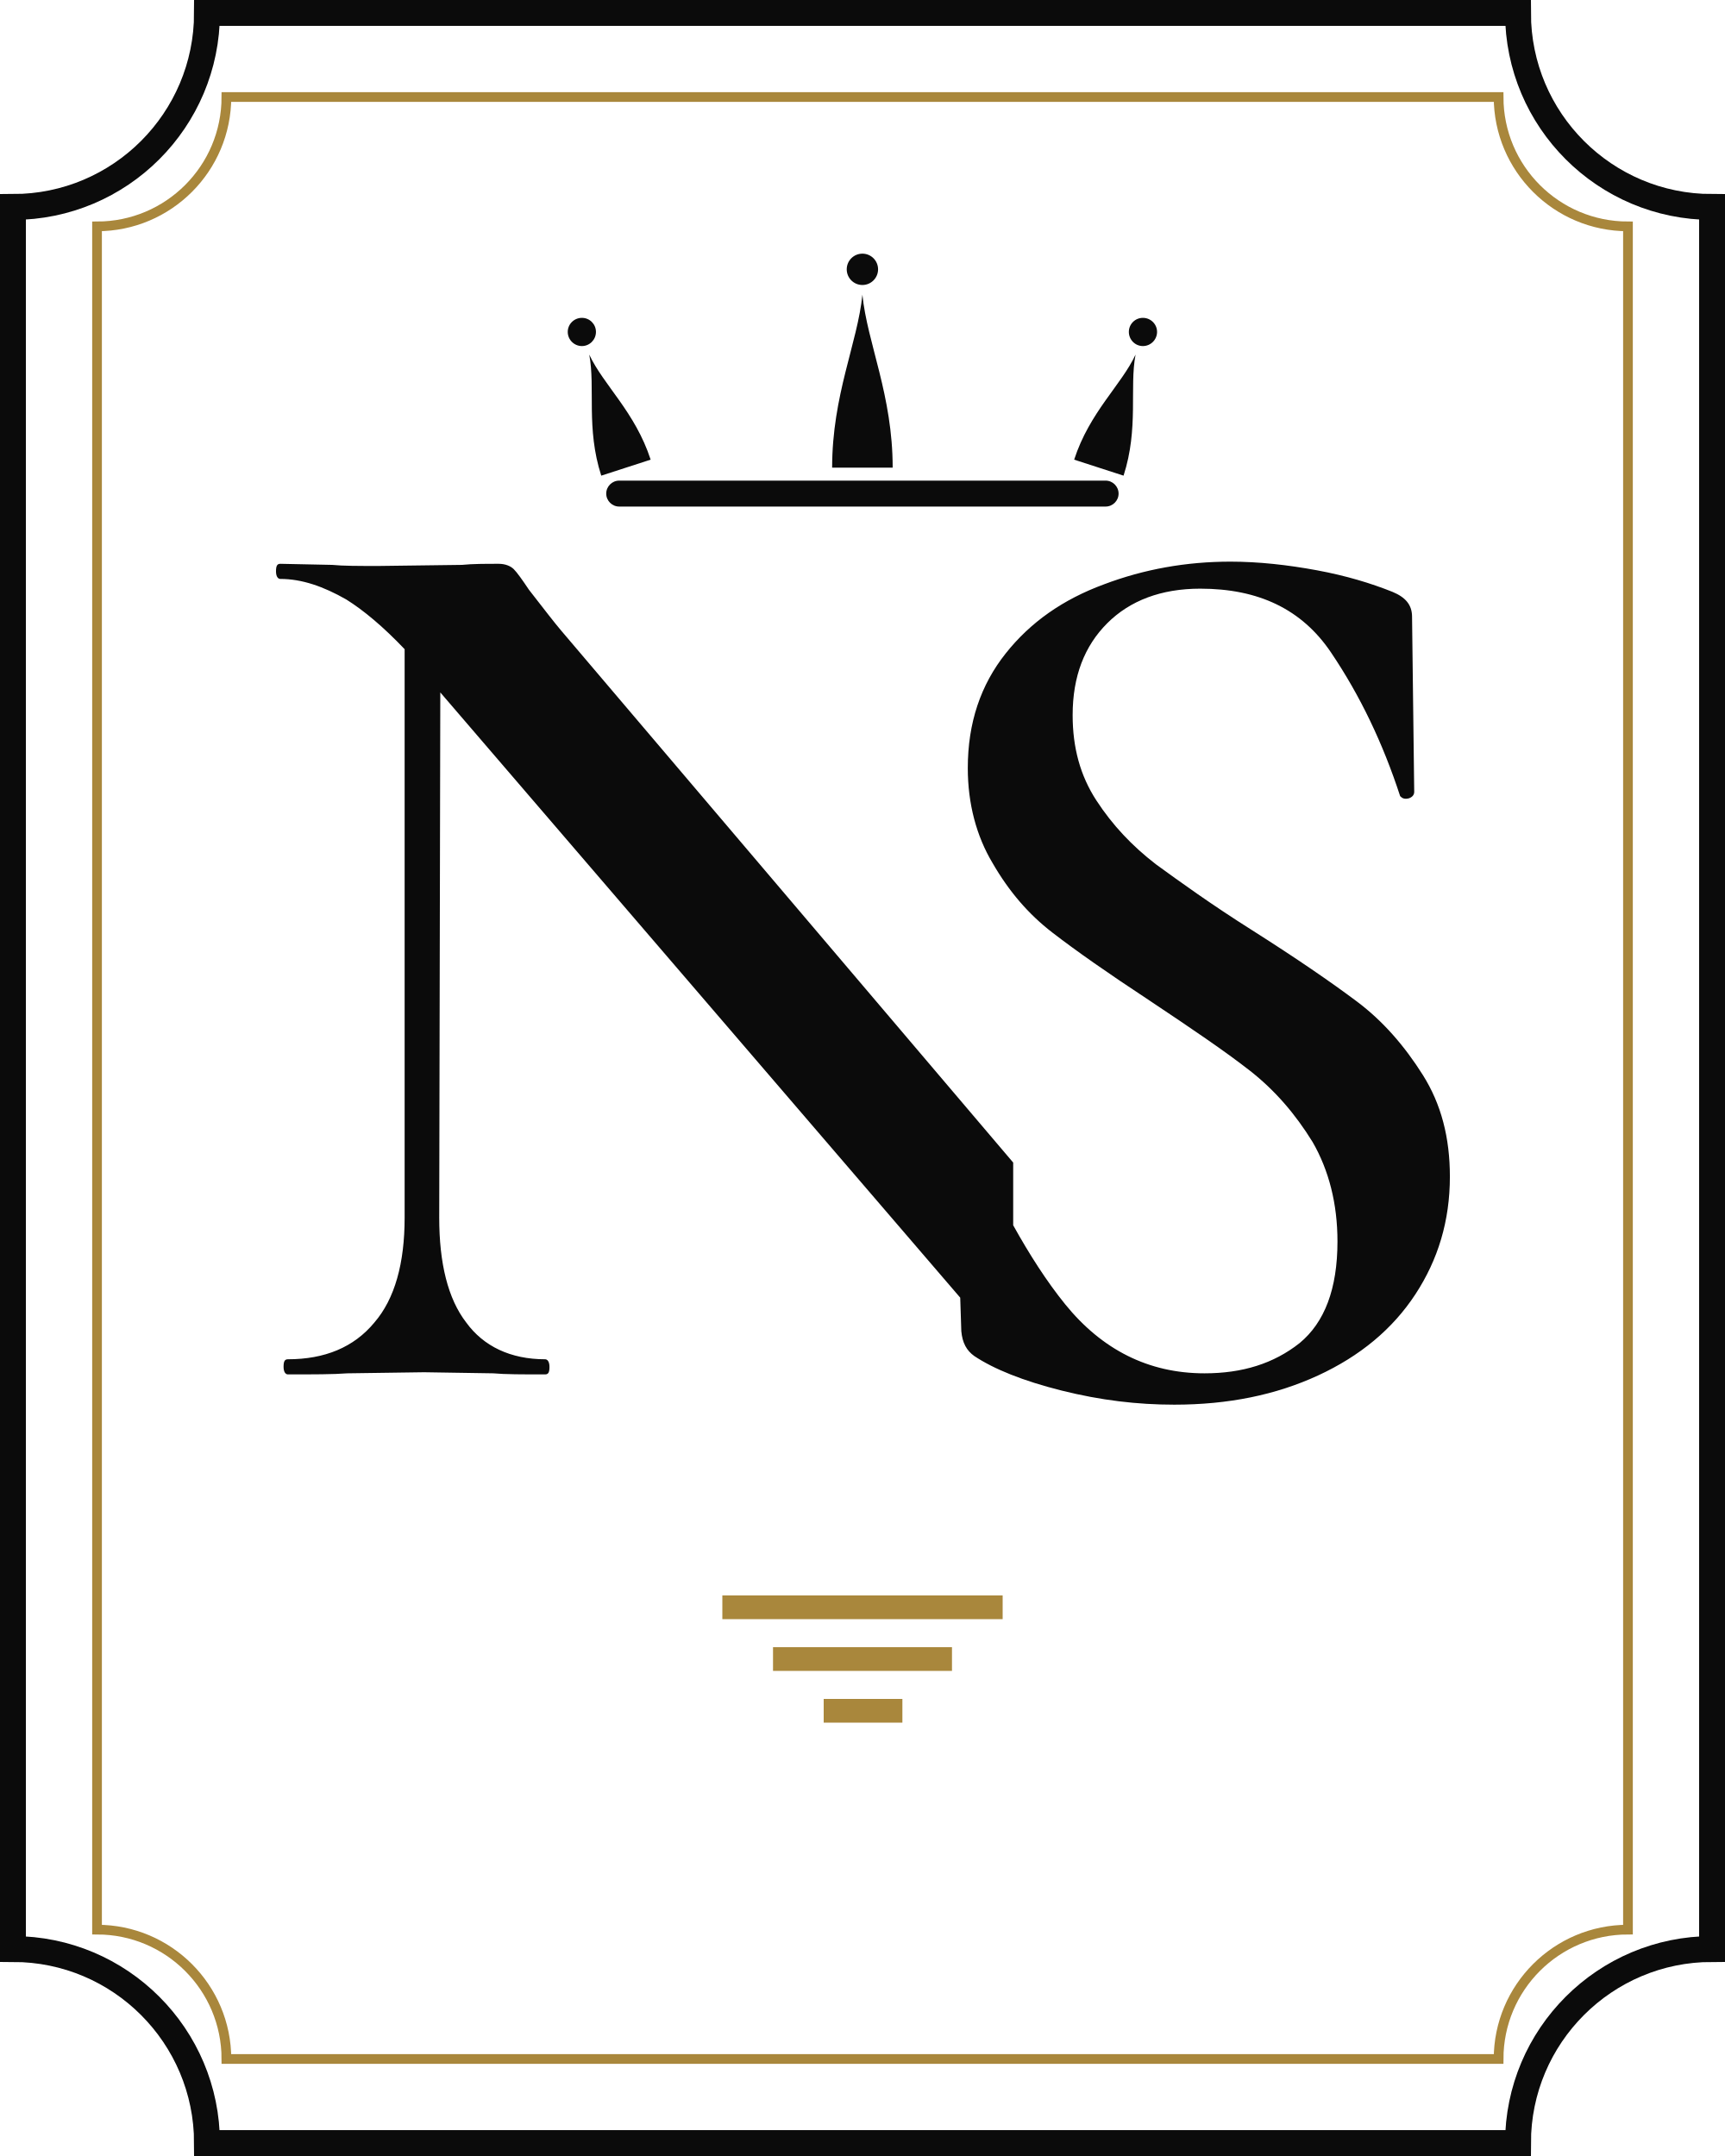
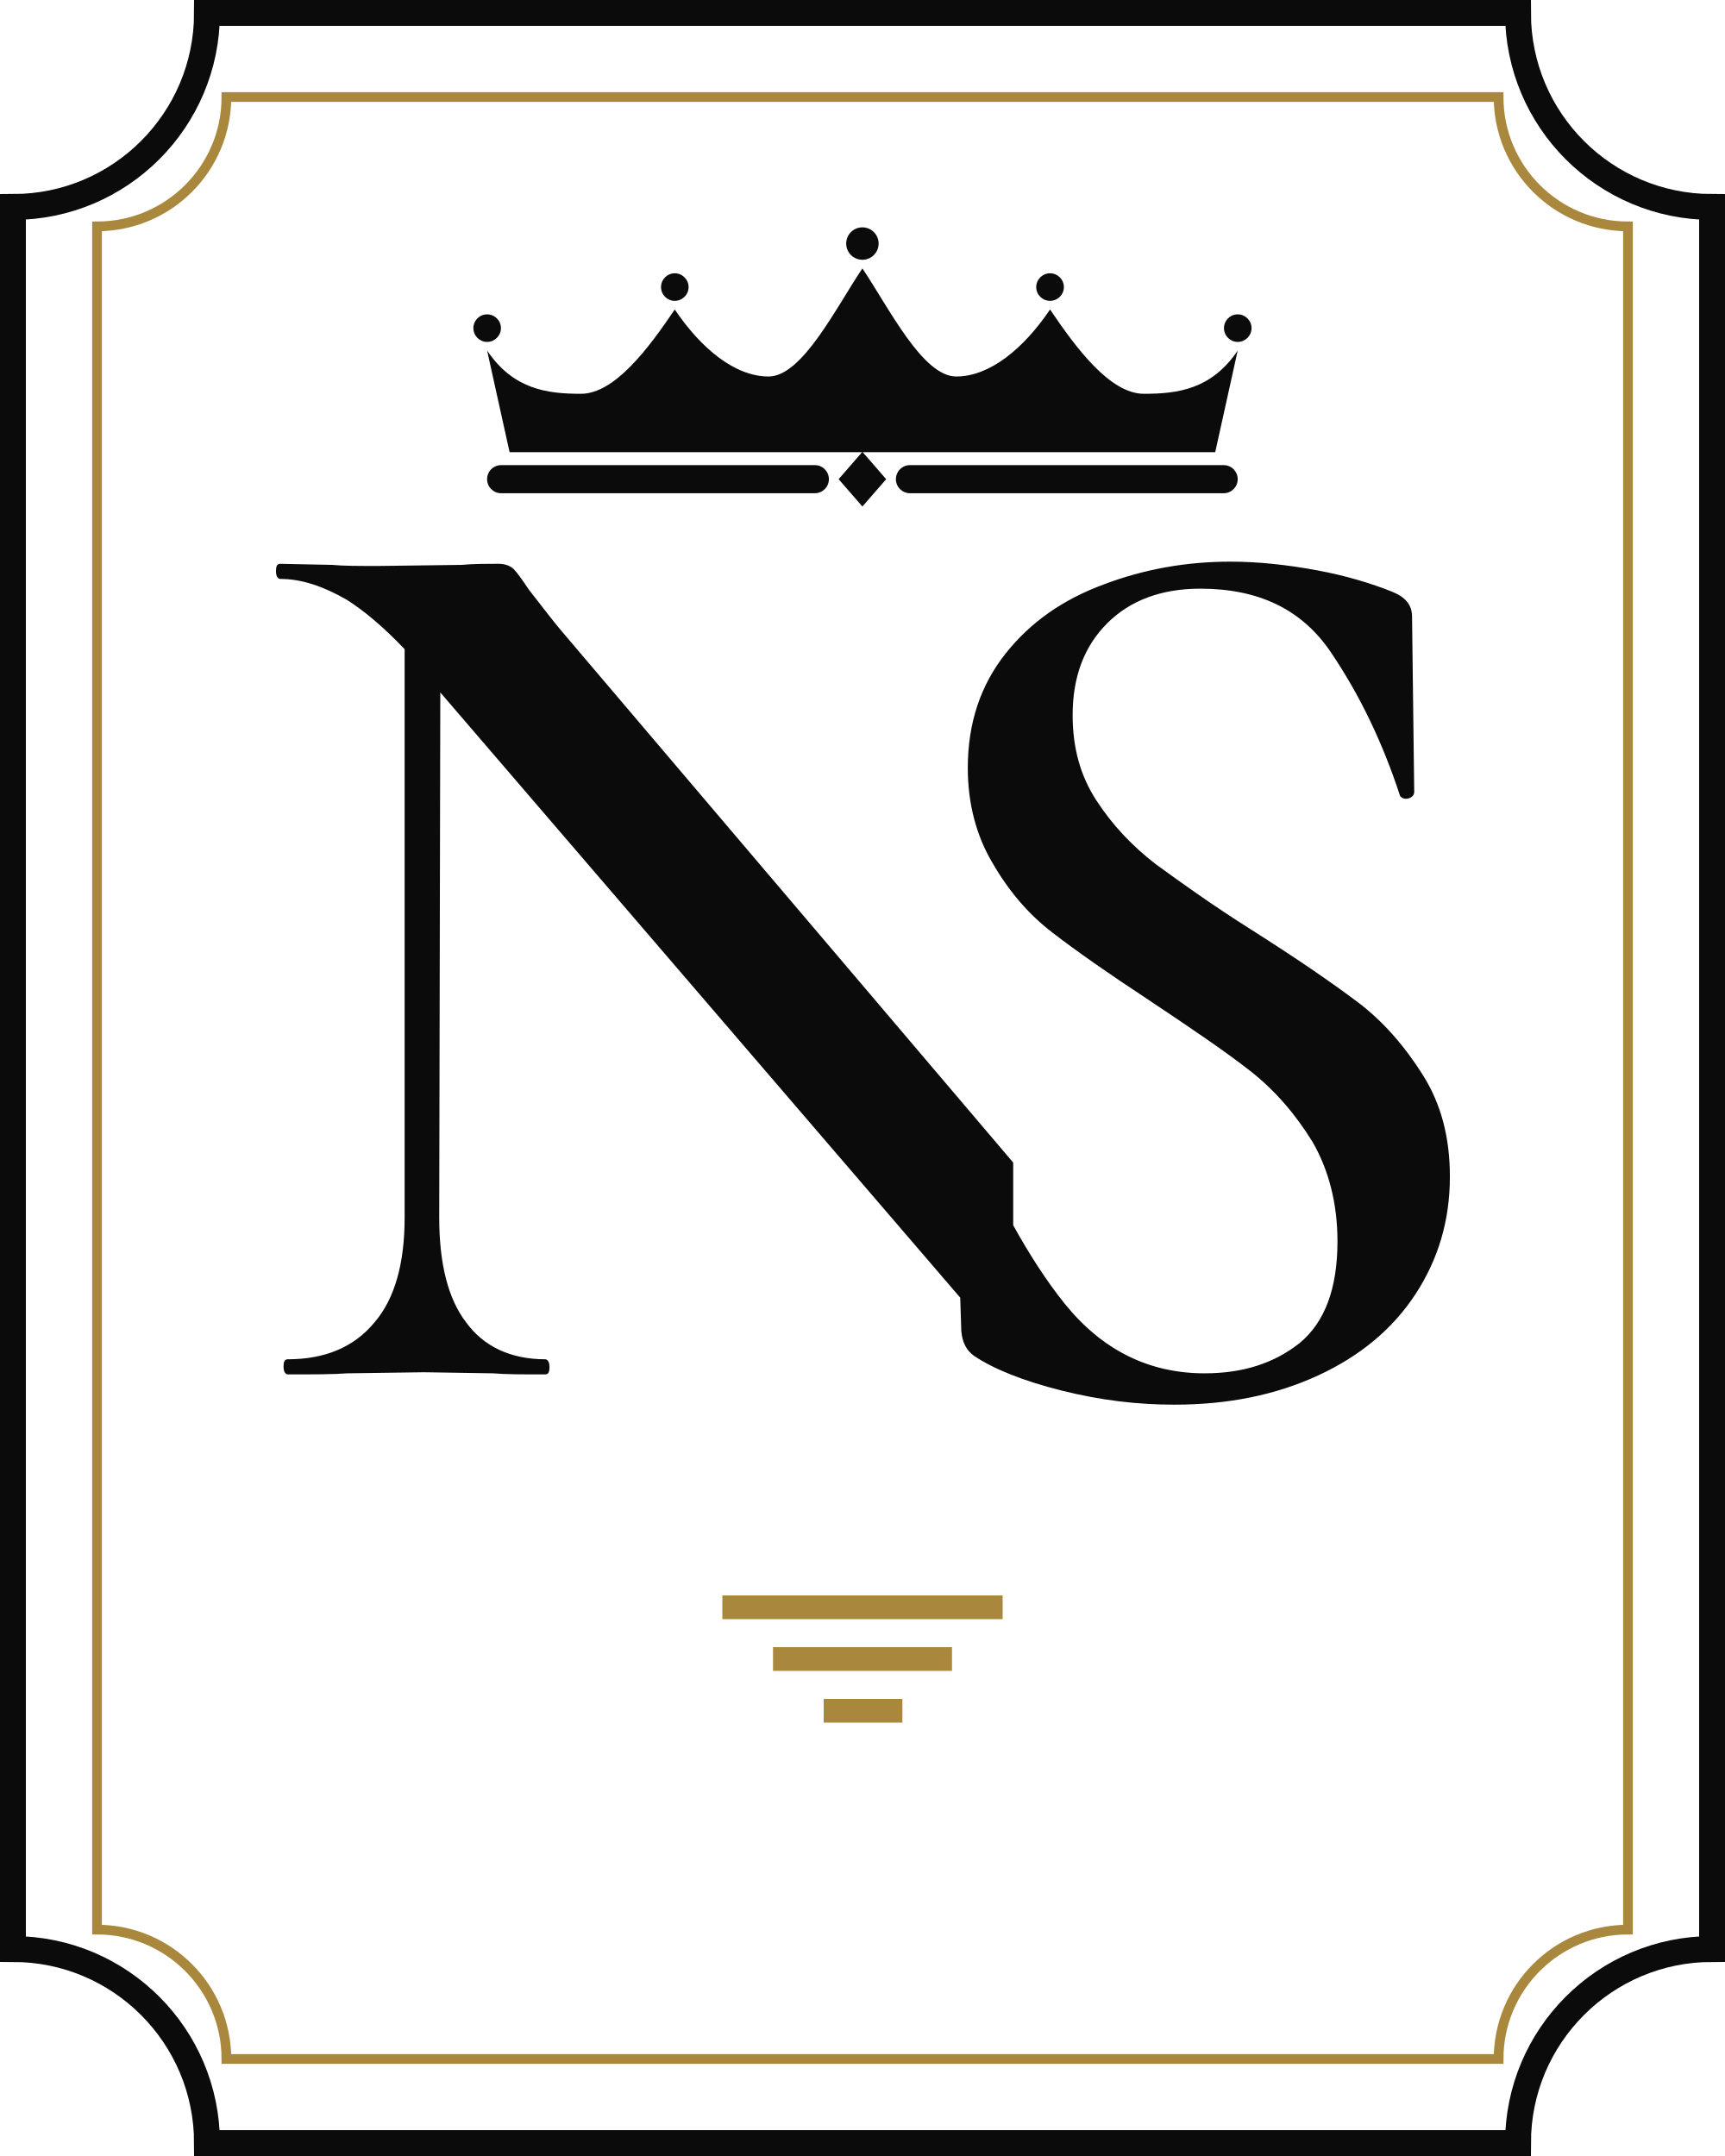
<svg xmlns="http://www.w3.org/2000/svg" viewBox="0 0 160 200" width="160" height="200" role="img" aria-label="NS Perfume">
  <path d="M19.2 1.2H140.8A18 18 0 0 0 158.8 19.2V180.8A18 18 0 0 0 140.8 198.8H19.2A18 18 0 0 0 1.2 180.8V19.2A18 18 0 0 0 19.2 1.2Z" fill="none" stroke="#0B0B0B" stroke-width="2.4" />
  <path d="M21 9H139A12 12 0 0 0 151 21V179A12 12 0 0 0 139 191H21A12 12 0 0 0 9 179V21A12 12 0 0 0 21 9Z" fill="none" stroke="#A9873C" stroke-width="0.9" />
  <path transform="translate(25.6 52) scale(1.0026)" d="M15.1,60.8c0,4.2 0.8,7.5 2.5,9.7c1.6,2.2 4.1,3.4 7.3,3.4c0.2,0 0.4,0.2 0.4,0.7c0,0.5 -0.1,0.7 -0.4,0.7c-2.1,0 -3.7,0 -4.8,-0.1l-6.4,-0.1l-7.1,0.1c-1.3,0.1 -3.1,0.1 -5.5,0.1c-0.2,0 -0.4,-0.2 -0.4,-0.7c0,-0.5 0.1,-0.7 0.4,-0.7c3.4,0 6.1,-1.1 8,-3.4c1.9,-2.2 2.8,-5.5 2.8,-9.7v-52.6c-2,-2.1 -3.8,-3.6 -5.4,-4.6c-2.1,-1.2 -4.1,-1.9 -6.1,-1.9c-0.2,0 -0.4,-0.2 -0.4,-0.7c0,-0.5 0.1,-0.7 0.4,-0.7l4.8,0.1c1,0.1 2.4,0.1 4.3,0.1l7.7,-0.1c1,-0.1 2.1,-0.1 3.4,-0.1c0.6,0 1.1,0.2 1.4,0.5c0.3,0.3 0.8,1 1.4,1.9c1.4,1.8 2.4,3.1 3,3.8l41.8,49.2v5.8c1.5,2.7 3.1,5.2 4.8,7.3c3.4,4.2 7.7,6.4 12.9,6.4c3.5,0 6.4,-0.9 8.8,-2.8c2.3,-1.9 3.5,-5 3.5,-9.4c0,-3.5 -0.8,-6.6 -2.3,-9.2c-1.6,-2.6 -3.5,-4.8 -5.8,-6.6c-2.3,-1.8 -5.4,-3.9 -9.3,-6.5c-3.8,-2.5 -6.8,-4.6 -9,-6.3c-2.2,-1.7 -4,-3.8 -5.5,-6.4c-1.5,-2.5 -2.3,-5.5 -2.3,-8.8c0,-4.2 1.2,-7.7 3.5,-10.6c2.3,-2.9 5.3,-5 9.1,-6.4c3.7,-1.4 7.6,-2.1 11.7,-2.1c2.6,0 5.3,0.3 8,0.8c2.7,0.5 5,1.2 7,2c1.2,0.5 1.8,1.2 1.8,2.3l0.2,16.2c0,0.3 -0.2,0.5 -0.5,0.6c-0.4,0.1 -0.6,0 -0.8,-0.2c-1.6,-4.9 -3.7,-9.3 -6.4,-13.3c-2.7,-4 -6.7,-5.9 -12.1,-5.9c-3.6,0 -6.5,1.1 -8.6,3.2c-2.1,2.1 -3.2,4.9 -3.2,8.5c0,3 0.7,5.6 2.2,7.9c1.5,2.3 3.3,4.2 5.5,5.9c2.2,1.6 5.1,3.7 8.9,6.1c4.1,2.6 7.3,4.8 9.7,6.6c2.4,1.8 4.4,4.1 6.1,6.8c1.7,2.7 2.5,5.8 2.5,9.4c0,4.1 -1.1,7.7 -3.2,10.9c-2.1,3.2 -5.1,5.7 -9,7.5c-3.9,1.8 -8.3,2.7 -13.3,2.7c-3.4,0 -6.8,-0.4 -10.4,-1.3c-3.6,-0.9 -6.3,-2 -8.1,-3.2c-0.7,-0.5 -1.1,-1.2 -1.2,-2.3l-0.1,-3.1l-48.1,-56z" fill="#0B0B0B" />
-   <path id="crown" transform="translate(25.6 23.53) scale(1.0026)" d="M51.45 19.8C51.45 13.08 53.8 8.28 54.25 3.8C54.7 8.28 57.05 13.08 57.05 19.8ZM30.09 20.54C28.67 16.15 29.56 12.39 28.98 9.34C30.29 12.15 33.23 14.66 34.66 19.06ZM73.84 19.06C75.27 14.66 78.21 12.15 79.52 9.34C78.94 12.39 79.83 16.15 78.41 20.54ZM31.75 21L76.75 21C77.41 21 77.95 21.54 77.95 22.2C77.95 22.86 77.41 23.4 76.75 23.4L31.75 23.4C31.09 23.4 30.55 22.86 30.55 22.2C30.55 21.54 31.09 21 31.75 21ZM54.25 0C55.05 0 55.7 0.65 55.7 1.45C55.7 2.25 55.05 2.9 54.25 2.9C53.45 2.9 52.8 2.25 52.8 1.45C52.8 0.65 53.45 0 54.25 0ZM28.3 5.94C29.02 5.94 29.6 6.52 29.6 7.24C29.6 7.96 29.02 8.55 28.3 8.55C27.58 8.55 26.99 7.96 26.99 7.24C26.99 6.52 27.58 5.94 28.3 5.94ZM80.2 5.94C80.92 5.94 81.51 6.52 81.51 7.24C81.51 7.96 80.92 8.55 80.2 8.55C79.48 8.55 78.9 7.96 78.9 7.24C78.9 6.52 79.48 5.94 80.2 5.94Z" fill="#0B0B0B" />
+   <path id="crown" transform="translate(25.6 21.09) scale(1.0026)" d="M21.61 20.8L19.53 11.4C21.96 15 25.09 15.4 28.21 15.4C31.33 15.4 34.46 11.2 36.89 7.6C39.32 11.2 42.45 13.8 45.57 13.8C48.69 13.8 51.82 7.4 54.25 3.8C56.68 7.4 59.81 13.8 62.93 13.8C66.05 13.8 69.18 11.2 71.61 7.6C74.04 11.2 77.17 15.4 80.29 15.4C83.41 15.4 86.54 15 88.97 11.4L86.89 20.8ZM20.83 22L49.85 22C50.57 22 51.15 22.58 51.15 23.3C51.15 24.02 50.57 24.6 49.85 24.6L20.83 24.6C20.11 24.6 19.53 24.02 19.53 23.3C19.53 22.58 20.11 22 20.83 22ZM58.65 22L87.67 22C88.39 22 88.97 22.58 88.97 23.3C88.97 24.02 88.39 24.6 87.67 24.6L58.65 24.6C57.93 24.6 57.35 24.02 57.35 23.3C57.35 22.58 57.93 22 58.65 22ZM54.25 20.77L56.45 23.3L54.25 25.83L52.05 23.3ZM19.53 8.05C20.23 8.05 20.81 8.62 20.81 9.32C20.81 10.03 20.23 10.6 19.53 10.6C18.83 10.6 18.26 10.03 18.26 9.32C18.26 8.62 18.83 8.05 19.53 8.05ZM36.89 4.25C37.59 4.25 38.17 4.82 38.17 5.53C38.17 6.23 37.59 6.8 36.89 6.8C36.19 6.8 35.62 6.23 35.62 5.53C35.62 4.82 36.19 4.25 36.89 4.25ZM54.25 0C55.08 0 55.75 0.67 55.75 1.5C55.75 2.33 55.08 3 54.25 3C53.42 3 52.75 2.33 52.75 1.5C52.75 0.67 53.42 0 54.25 0ZM71.61 4.25C72.31 4.25 72.89 4.82 72.89 5.53C72.89 6.23 72.31 6.8 71.61 6.8C70.91 6.8 70.33 6.23 70.33 5.53C70.33 4.82 70.91 4.25 71.61 4.25ZM88.97 8.05C89.67 8.05 90.25 8.62 90.25 9.32C90.25 10.03 89.67 10.6 88.97 10.6C88.27 10.6 87.7 10.03 87.7 9.32C87.7 8.62 88.27 8.05 88.97 8.05Z" fill="#0B0B0B" />
  <rect x="67" y="148" width="26" height="2.2" fill="#A9873C" />
  <rect x="71.7" y="152.8" width="16.6" height="2.2" fill="#A9873C" />
  <rect x="76.4" y="157.6" width="7.3" height="2.2" fill="#A9873C" />
</svg>
